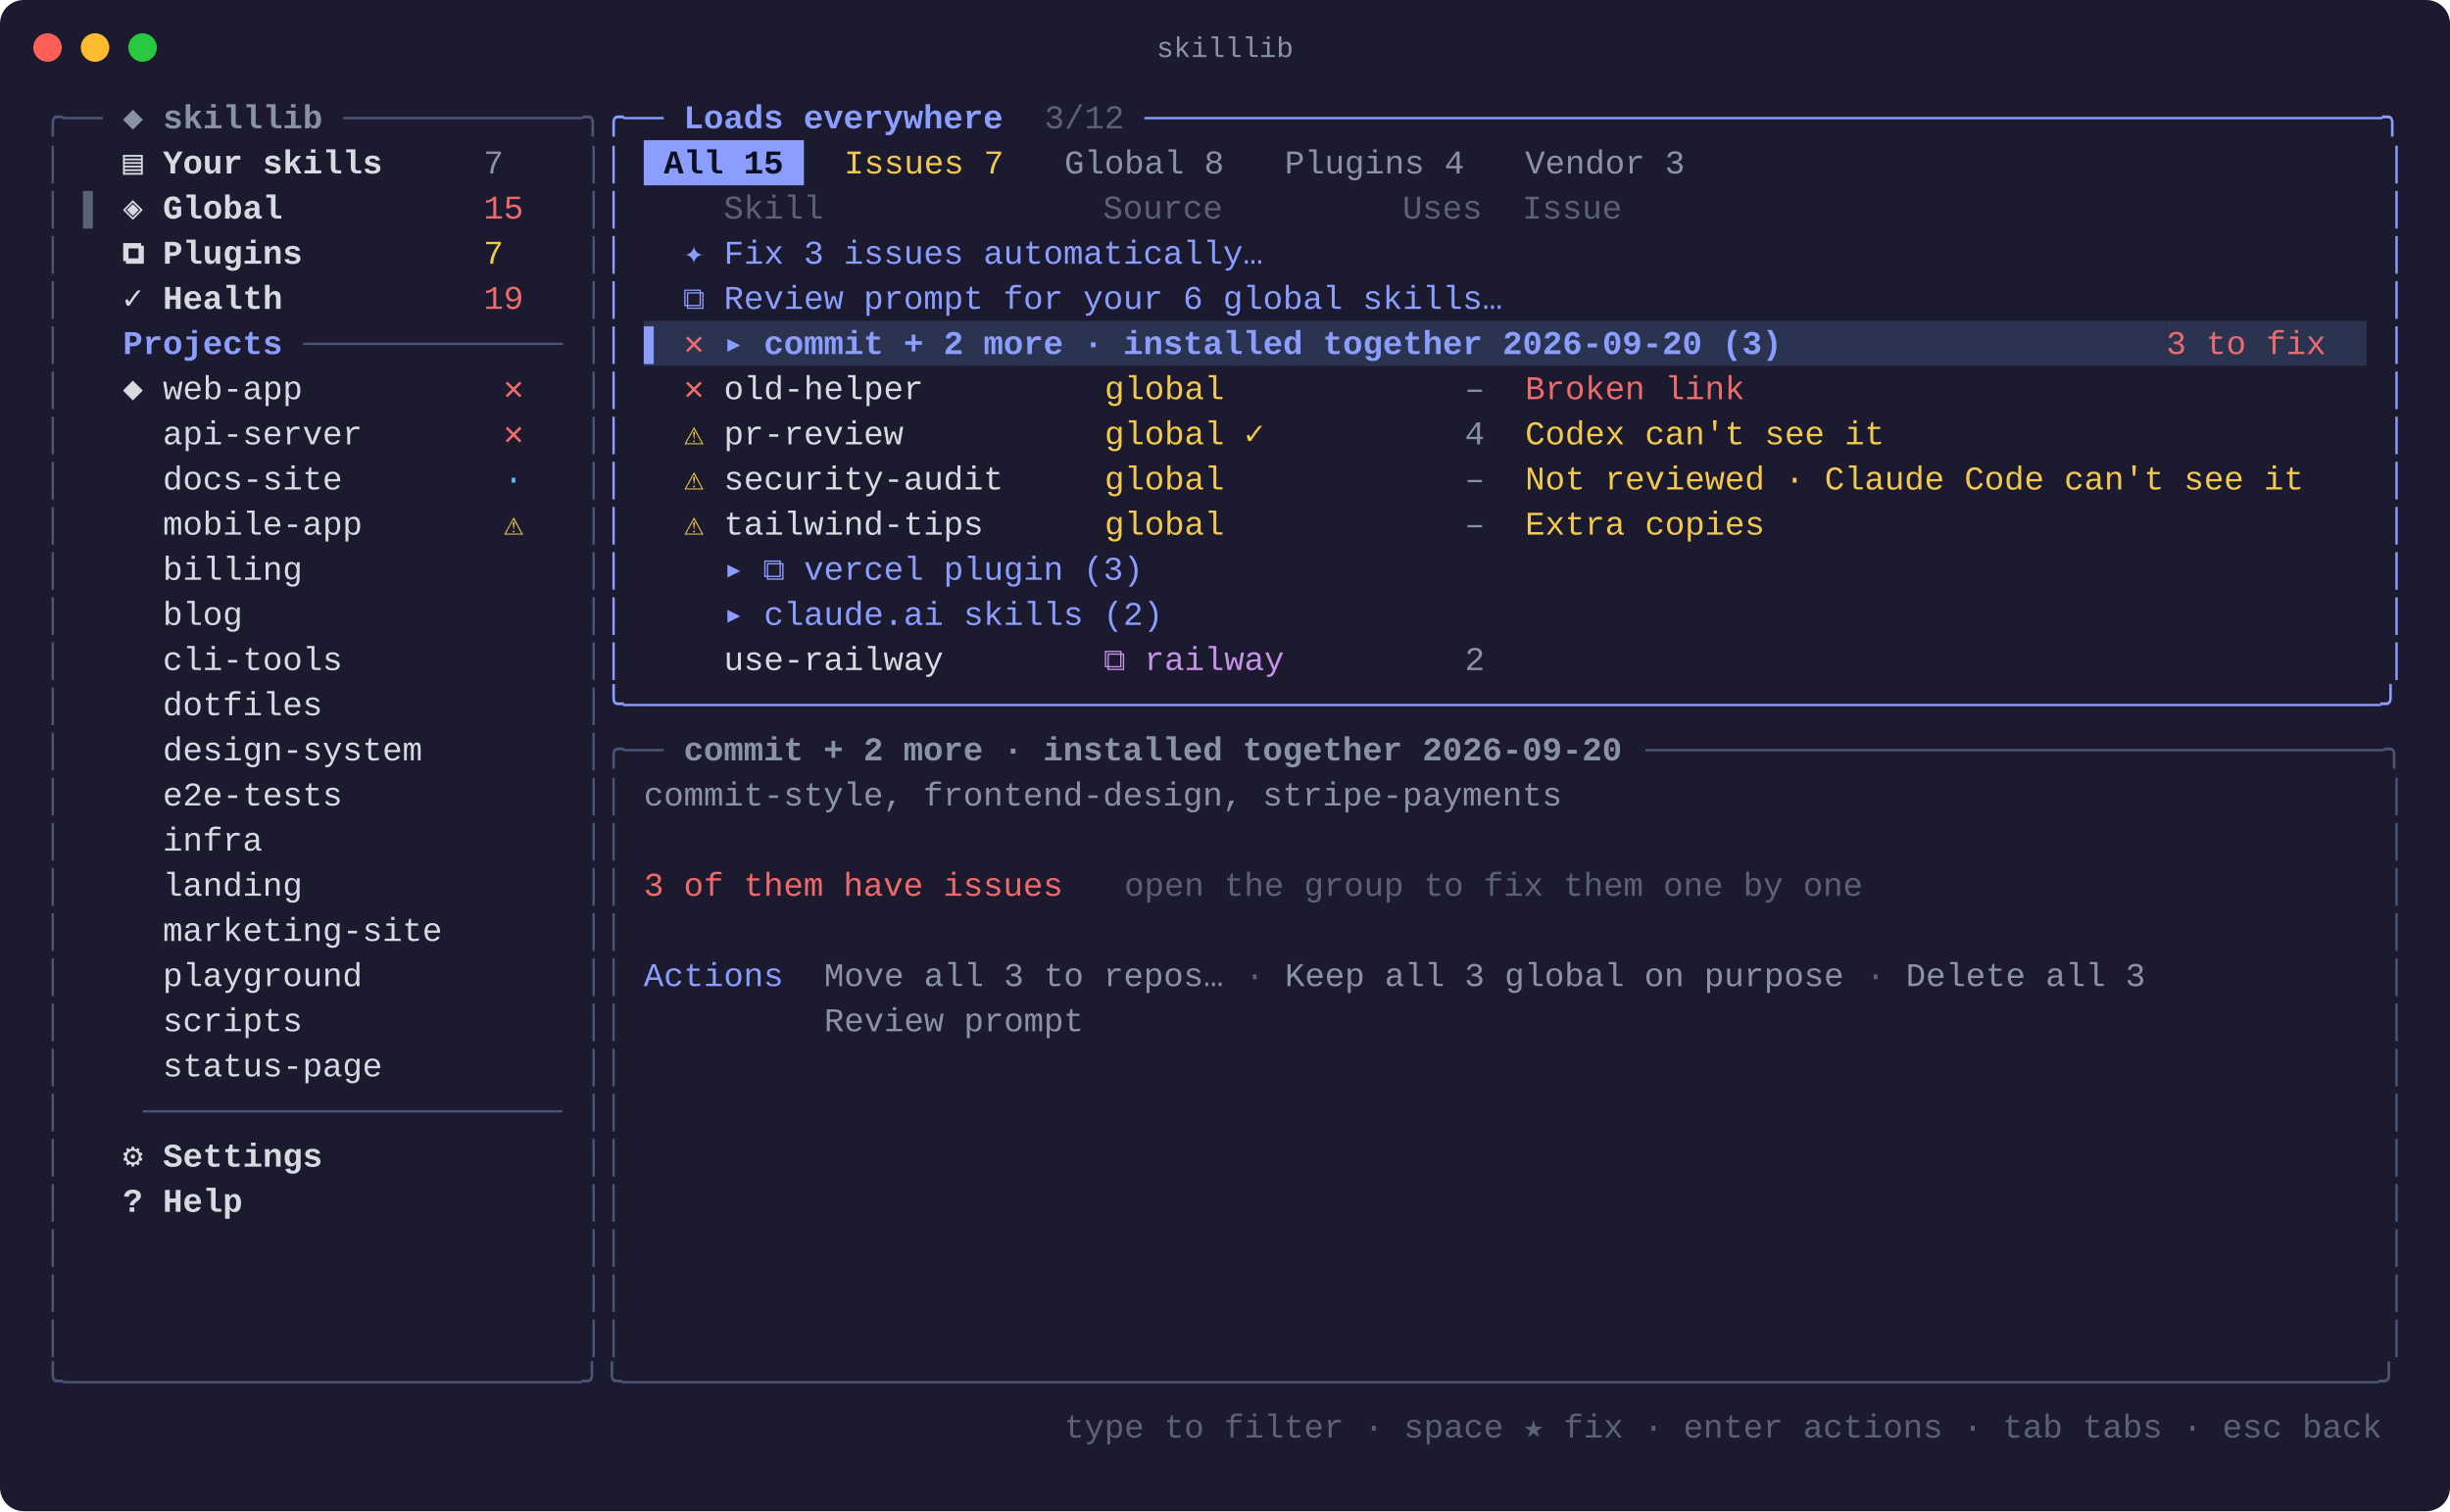
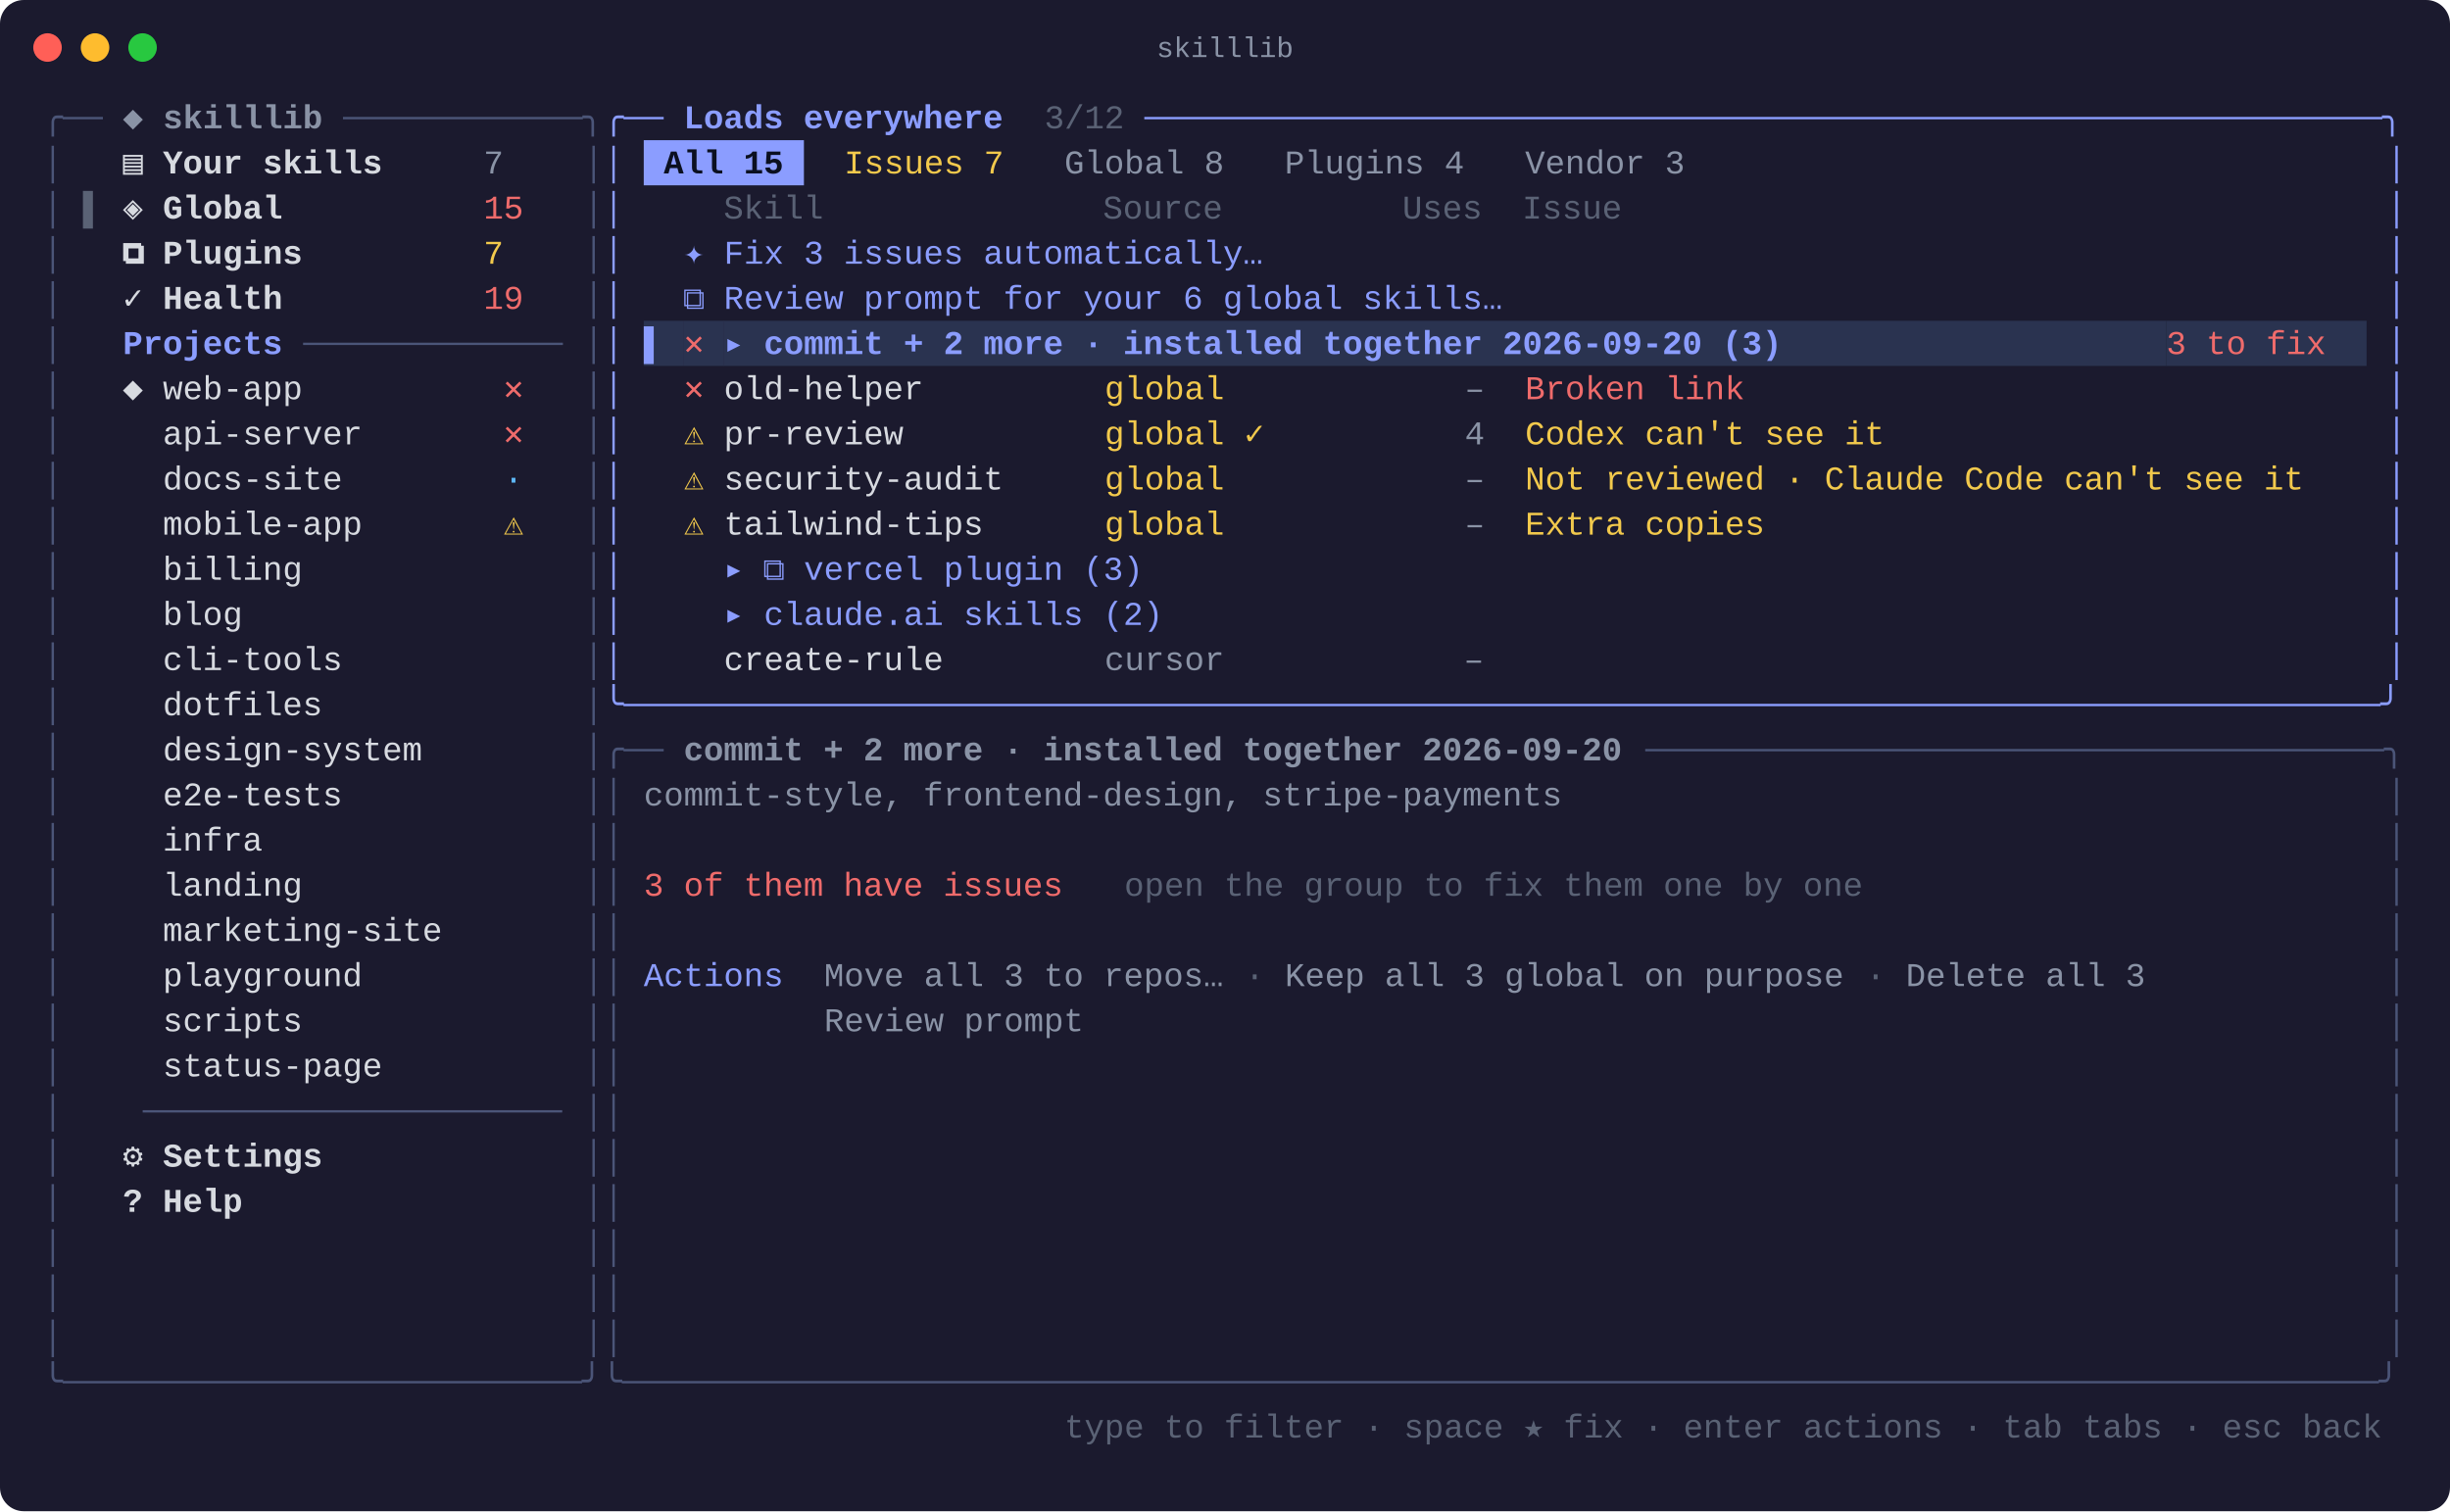
<svg xmlns="http://www.w3.org/2000/svg" width="1031" height="636" viewBox="0 0 1031 636" font-family="SFMono-Regular, Menlo, Consolas, 'Liberation Mono', monospace" font-size="14">
  <rect width="1031" height="636" rx="10" fill="#1b1a2e" />
  <circle cx="20" cy="20" r="6" fill="#ff5f57" />
  <circle cx="40" cy="20" r="6" fill="#febc2e" />
  <circle cx="60" cy="20" r="6" fill="#28c840" />
  <text x="515.5" y="24" fill="#8a93a6" font-size="12" text-anchor="middle">skilllib</text>
  <text x="18.0" y="54.0" fill="#4b5578" xml:space="preserve" textLength="25.3" lengthAdjust="spacingAndGlyphs">╭──</text>
  <text x="43.3" y="54.0" fill="#8a93a6" font-weight="bold" xml:space="preserve" textLength="101.2" lengthAdjust="spacingAndGlyphs"> ◆ skilllib </text>
  <text x="144.4" y="54.0" fill="#4b5578" xml:space="preserve" textLength="109.6" lengthAdjust="spacingAndGlyphs">────────────╮</text>
  <text x="254.0" y="54.0" fill="#8b9dff" xml:space="preserve" textLength="25.3" lengthAdjust="spacingAndGlyphs">╭──</text>
  <text x="279.3" y="54.0" fill="#8b9dff" font-weight="bold" xml:space="preserve" textLength="151.7" lengthAdjust="spacingAndGlyphs"> Loads everywhere </text>
  <text x="431.1" y="54.0" fill="#5a6275" xml:space="preserve" textLength="50.6" lengthAdjust="spacingAndGlyphs"> 3/12 </text>
  <text x="481.6" y="54.0" fill="#8b9dff" xml:space="preserve" textLength="531.1" lengthAdjust="spacingAndGlyphs">──────────────────────────────────────────────────────────────╮</text>
  <text x="18.0" y="73.0" fill="#4b5578" xml:space="preserve" textLength="8.4" lengthAdjust="spacingAndGlyphs">│</text>
  <text x="51.7" y="73.0" fill="#d7dae0" font-weight="bold" xml:space="preserve" textLength="151.7" lengthAdjust="spacingAndGlyphs">▤ Your skills     </text>
  <text x="203.5" y="73.0" fill="#8a93a6" xml:space="preserve" textLength="33.7" lengthAdjust="spacingAndGlyphs">7   </text>
  <text x="245.6" y="73.0" fill="#4b5578" xml:space="preserve" textLength="8.4" lengthAdjust="spacingAndGlyphs">│</text>
  <text x="254.0" y="73.0" fill="#8b9dff" xml:space="preserve" textLength="8.4" lengthAdjust="spacingAndGlyphs">│</text>
  <rect x="270.9" y="59.0" width="67.4" height="19" fill="#8b9dff" />
  <text x="270.9" y="73.0" fill="#0b1020" font-weight="bold" xml:space="preserve" textLength="67.4" lengthAdjust="spacingAndGlyphs"> All 15 </text>
  <text x="346.8" y="73.0" fill="#f2c94c" xml:space="preserve" textLength="84.3" lengthAdjust="spacingAndGlyphs"> Issues 7 </text>
  <text x="439.5" y="73.0" fill="#8a93a6" xml:space="preserve" textLength="84.3" lengthAdjust="spacingAndGlyphs"> Global 8 </text>
  <text x="532.2" y="73.0" fill="#8a93a6" xml:space="preserve" textLength="92.7" lengthAdjust="spacingAndGlyphs"> Plugins 4 </text>
  <text x="633.4" y="73.0" fill="#8a93a6" xml:space="preserve" textLength="84.3" lengthAdjust="spacingAndGlyphs"> Vendor 3 </text>
  <text x="1004.3" y="73.0" fill="#8b9dff" xml:space="preserve" textLength="8.4" lengthAdjust="spacingAndGlyphs">│</text>
  <text x="18.0" y="92.0" fill="#4b5578" xml:space="preserve" textLength="8.4" lengthAdjust="spacingAndGlyphs">│</text>
  <text x="34.9" y="92.0" fill="#5a6275" xml:space="preserve" textLength="16.9" lengthAdjust="spacingAndGlyphs">▌ </text>
  <text x="51.7" y="92.0" fill="#d7dae0" font-weight="bold" xml:space="preserve" textLength="151.7" lengthAdjust="spacingAndGlyphs">◈ Global          </text>
  <text x="203.5" y="92.0" fill="#ef6b6b" xml:space="preserve" textLength="33.7" lengthAdjust="spacingAndGlyphs">15  </text>
  <text x="245.6" y="92.0" fill="#4b5578" xml:space="preserve" textLength="8.4" lengthAdjust="spacingAndGlyphs">│</text>
  <text x="254.0" y="92.0" fill="#8b9dff" xml:space="preserve" textLength="8.4" lengthAdjust="spacingAndGlyphs">│</text>
  <text x="270.9" y="92.0" fill="#5a6275" xml:space="preserve" textLength="725.0" lengthAdjust="spacingAndGlyphs">    Skill              Source         Uses  Issue                                     </text>
  <text x="1004.3" y="92.0" fill="#8b9dff" xml:space="preserve" textLength="8.4" lengthAdjust="spacingAndGlyphs">│</text>
  <text x="18.0" y="111.0" fill="#4b5578" xml:space="preserve" textLength="8.4" lengthAdjust="spacingAndGlyphs">│</text>
  <text x="51.7" y="111.0" fill="#d7dae0" font-weight="bold" xml:space="preserve" textLength="151.7" lengthAdjust="spacingAndGlyphs">⧉ Plugins         </text>
  <text x="203.5" y="111.0" fill="#f2c94c" xml:space="preserve" textLength="33.7" lengthAdjust="spacingAndGlyphs">7   </text>
  <text x="245.6" y="111.0" fill="#4b5578" xml:space="preserve" textLength="8.4" lengthAdjust="spacingAndGlyphs">│</text>
  <text x="254.0" y="111.0" fill="#8b9dff" xml:space="preserve" textLength="8.4" lengthAdjust="spacingAndGlyphs">│</text>
  <text x="287.8" y="111.0" fill="#8b9dff" xml:space="preserve" textLength="708.1" lengthAdjust="spacingAndGlyphs">✦ Fix 3 issues automatically…                                                       </text>
  <text x="1004.3" y="111.0" fill="#8b9dff" xml:space="preserve" textLength="8.4" lengthAdjust="spacingAndGlyphs">│</text>
  <text x="18.0" y="130.0" fill="#4b5578" xml:space="preserve" textLength="8.4" lengthAdjust="spacingAndGlyphs">│</text>
  <text x="51.7" y="130.0" fill="#d7dae0" font-weight="bold" xml:space="preserve" textLength="151.7" lengthAdjust="spacingAndGlyphs">✓ Health          </text>
  <text x="203.5" y="130.0" fill="#ef6b6b" xml:space="preserve" textLength="33.7" lengthAdjust="spacingAndGlyphs">19  </text>
  <text x="245.6" y="130.0" fill="#4b5578" xml:space="preserve" textLength="8.4" lengthAdjust="spacingAndGlyphs">│</text>
  <text x="254.0" y="130.0" fill="#8b9dff" xml:space="preserve" textLength="8.4" lengthAdjust="spacingAndGlyphs">│</text>
  <text x="287.8" y="130.0" fill="#8b9dff" xml:space="preserve" textLength="708.1" lengthAdjust="spacingAndGlyphs">⧉ Review prompt for your 6 global skills…                                           </text>
  <text x="1004.3" y="130.0" fill="#8b9dff" xml:space="preserve" textLength="8.4" lengthAdjust="spacingAndGlyphs">│</text>
  <text x="18.0" y="149.0" fill="#4b5578" xml:space="preserve" textLength="8.4" lengthAdjust="spacingAndGlyphs">│</text>
  <text x="34.9" y="149.0" fill="#8b9dff" font-weight="bold" xml:space="preserve" textLength="92.7" lengthAdjust="spacingAndGlyphs">  Projects </text>
  <text x="127.6" y="149.0" fill="#4b5578" xml:space="preserve" textLength="109.6" lengthAdjust="spacingAndGlyphs">─────────────</text>
  <text x="245.6" y="149.0" fill="#4b5578" xml:space="preserve" textLength="8.4" lengthAdjust="spacingAndGlyphs">│</text>
  <text x="254.0" y="149.0" fill="#8b9dff" xml:space="preserve" textLength="8.4" lengthAdjust="spacingAndGlyphs">│</text>
  <rect x="270.9" y="135.0" width="16.9" height="19" fill="#2a3350" />
  <text x="270.9" y="149.0" fill="#8b9dff" xml:space="preserve" textLength="16.9" lengthAdjust="spacingAndGlyphs">▌ </text>
  <rect x="287.8" y="135.0" width="16.9" height="19" fill="#2a3350" />
  <text x="287.8" y="149.0" fill="#ef6b6b" xml:space="preserve" textLength="16.9" lengthAdjust="spacingAndGlyphs">✕ </text>
  <rect x="304.6" y="135.0" width="607.0" height="19" fill="#2a3350" />
  <text x="304.6" y="149.0" fill="#8b9dff" font-weight="bold" xml:space="preserve" textLength="607.0" lengthAdjust="spacingAndGlyphs">▸ commit + 2 more · installed together 2026-09-20 (3)                   </text>
  <rect x="911.6" y="135.0" width="84.3" height="19" fill="#2a3350" />
  <text x="911.6" y="149.0" fill="#ef6b6b" xml:space="preserve" textLength="84.3" lengthAdjust="spacingAndGlyphs">3 to fix  </text>
  <text x="1004.3" y="149.0" fill="#8b9dff" xml:space="preserve" textLength="8.4" lengthAdjust="spacingAndGlyphs">│</text>
  <text x="18.0" y="168.0" fill="#4b5578" xml:space="preserve" textLength="8.4" lengthAdjust="spacingAndGlyphs">│</text>
  <text x="51.7" y="168.0" fill="#d7dae0" xml:space="preserve" textLength="160.2" lengthAdjust="spacingAndGlyphs">◆ web-app          </text>
  <text x="211.9" y="168.0" fill="#ef6b6b" xml:space="preserve" textLength="25.3" lengthAdjust="spacingAndGlyphs">✕  </text>
  <text x="245.6" y="168.0" fill="#4b5578" xml:space="preserve" textLength="8.4" lengthAdjust="spacingAndGlyphs">│</text>
  <text x="254.0" y="168.0" fill="#8b9dff" xml:space="preserve" textLength="8.4" lengthAdjust="spacingAndGlyphs">│</text>
  <text x="287.8" y="168.0" fill="#ef6b6b" xml:space="preserve" textLength="16.9" lengthAdjust="spacingAndGlyphs">✕ </text>
  <text x="304.6" y="168.0" fill="#d7dae0" xml:space="preserve" textLength="160.2" lengthAdjust="spacingAndGlyphs">old-helper         </text>
  <text x="464.8" y="168.0" fill="#f2c94c" xml:space="preserve" textLength="118.0" lengthAdjust="spacingAndGlyphs">global        </text>
  <text x="582.8" y="168.0" fill="#8a93a6" xml:space="preserve" textLength="50.6" lengthAdjust="spacingAndGlyphs">    – </text>
  <text x="633.4" y="168.0" fill="#ef6b6b" xml:space="preserve" textLength="362.5" lengthAdjust="spacingAndGlyphs"> Broken link                               </text>
  <text x="1004.3" y="168.0" fill="#8b9dff" xml:space="preserve" textLength="8.4" lengthAdjust="spacingAndGlyphs">│</text>
  <text x="18.0" y="187.0" fill="#4b5578" xml:space="preserve" textLength="8.4" lengthAdjust="spacingAndGlyphs">│</text>
  <text x="51.7" y="187.0" fill="#d7dae0" xml:space="preserve" textLength="160.2" lengthAdjust="spacingAndGlyphs">  api-server       </text>
  <text x="211.9" y="187.0" fill="#ef6b6b" xml:space="preserve" textLength="25.3" lengthAdjust="spacingAndGlyphs">✕  </text>
  <text x="245.6" y="187.0" fill="#4b5578" xml:space="preserve" textLength="8.4" lengthAdjust="spacingAndGlyphs">│</text>
  <text x="254.0" y="187.0" fill="#8b9dff" xml:space="preserve" textLength="8.4" lengthAdjust="spacingAndGlyphs">│</text>
  <text x="287.8" y="187.0" fill="#f2c94c" xml:space="preserve" textLength="16.9" lengthAdjust="spacingAndGlyphs">⚠ </text>
  <text x="304.6" y="187.0" fill="#d7dae0" xml:space="preserve" textLength="160.2" lengthAdjust="spacingAndGlyphs">pr-review          </text>
  <text x="464.8" y="187.0" fill="#f2c94c" xml:space="preserve" textLength="118.0" lengthAdjust="spacingAndGlyphs">global ✓      </text>
  <text x="582.8" y="187.0" fill="#8a93a6" xml:space="preserve" textLength="50.6" lengthAdjust="spacingAndGlyphs">    4 </text>
  <text x="633.4" y="187.0" fill="#f2c94c" xml:space="preserve" textLength="362.5" lengthAdjust="spacingAndGlyphs"> Codex can't see it                        </text>
  <text x="1004.3" y="187.0" fill="#8b9dff" xml:space="preserve" textLength="8.4" lengthAdjust="spacingAndGlyphs">│</text>
  <text x="18.0" y="206.0" fill="#4b5578" xml:space="preserve" textLength="8.4" lengthAdjust="spacingAndGlyphs">│</text>
  <text x="51.7" y="206.0" fill="#d7dae0" xml:space="preserve" textLength="160.2" lengthAdjust="spacingAndGlyphs">  docs-site        </text>
  <text x="211.9" y="206.0" fill="#5eb8f7" xml:space="preserve" textLength="25.3" lengthAdjust="spacingAndGlyphs">·  </text>
  <text x="245.6" y="206.0" fill="#4b5578" xml:space="preserve" textLength="8.4" lengthAdjust="spacingAndGlyphs">│</text>
  <text x="254.0" y="206.0" fill="#8b9dff" xml:space="preserve" textLength="8.4" lengthAdjust="spacingAndGlyphs">│</text>
  <text x="287.8" y="206.0" fill="#f2c94c" xml:space="preserve" textLength="16.9" lengthAdjust="spacingAndGlyphs">⚠ </text>
  <text x="304.6" y="206.0" fill="#d7dae0" xml:space="preserve" textLength="160.2" lengthAdjust="spacingAndGlyphs">security-audit     </text>
  <text x="464.8" y="206.0" fill="#f2c94c" xml:space="preserve" textLength="118.0" lengthAdjust="spacingAndGlyphs">global        </text>
  <text x="582.8" y="206.0" fill="#8a93a6" xml:space="preserve" textLength="50.6" lengthAdjust="spacingAndGlyphs">    – </text>
  <text x="633.4" y="206.0" fill="#f2c94c" xml:space="preserve" textLength="362.5" lengthAdjust="spacingAndGlyphs"> Not reviewed · Claude Code can't see it   </text>
  <text x="1004.3" y="206.0" fill="#8b9dff" xml:space="preserve" textLength="8.4" lengthAdjust="spacingAndGlyphs">│</text>
  <text x="18.0" y="225.0" fill="#4b5578" xml:space="preserve" textLength="8.4" lengthAdjust="spacingAndGlyphs">│</text>
  <text x="51.7" y="225.0" fill="#d7dae0" xml:space="preserve" textLength="160.2" lengthAdjust="spacingAndGlyphs">  mobile-app       </text>
  <text x="211.9" y="225.0" fill="#f2c94c" xml:space="preserve" textLength="25.3" lengthAdjust="spacingAndGlyphs">⚠  </text>
  <text x="245.6" y="225.0" fill="#4b5578" xml:space="preserve" textLength="8.4" lengthAdjust="spacingAndGlyphs">│</text>
  <text x="254.0" y="225.0" fill="#8b9dff" xml:space="preserve" textLength="8.4" lengthAdjust="spacingAndGlyphs">│</text>
  <text x="287.8" y="225.0" fill="#f2c94c" xml:space="preserve" textLength="16.9" lengthAdjust="spacingAndGlyphs">⚠ </text>
  <text x="304.6" y="225.0" fill="#d7dae0" xml:space="preserve" textLength="160.2" lengthAdjust="spacingAndGlyphs">tailwind-tips      </text>
  <text x="464.8" y="225.0" fill="#f2c94c" xml:space="preserve" textLength="118.0" lengthAdjust="spacingAndGlyphs">global        </text>
  <text x="582.8" y="225.0" fill="#8a93a6" xml:space="preserve" textLength="50.6" lengthAdjust="spacingAndGlyphs">    – </text>
  <text x="633.4" y="225.0" fill="#f2c94c" xml:space="preserve" textLength="362.5" lengthAdjust="spacingAndGlyphs"> Extra copies                              </text>
  <text x="1004.3" y="225.0" fill="#8b9dff" xml:space="preserve" textLength="8.4" lengthAdjust="spacingAndGlyphs">│</text>
  <text x="18.0" y="244.0" fill="#4b5578" xml:space="preserve" textLength="8.4" lengthAdjust="spacingAndGlyphs">│</text>
  <text x="51.7" y="244.0" fill="#d7dae0" xml:space="preserve" textLength="193.9" lengthAdjust="spacingAndGlyphs">  billing              </text>
  <text x="245.6" y="244.0" fill="#4b5578" xml:space="preserve" textLength="8.4" lengthAdjust="spacingAndGlyphs">│</text>
  <text x="254.0" y="244.0" fill="#8b9dff" xml:space="preserve" textLength="8.4" lengthAdjust="spacingAndGlyphs">│</text>
  <text x="304.6" y="244.0" fill="#8b9dff" xml:space="preserve" textLength="607.0" lengthAdjust="spacingAndGlyphs">▸ ⧉ vercel plugin (3)                                                   </text>
  <text x="1004.3" y="244.0" fill="#8b9dff" xml:space="preserve" textLength="8.4" lengthAdjust="spacingAndGlyphs">│</text>
  <text x="18.0" y="263.0" fill="#4b5578" xml:space="preserve" textLength="8.4" lengthAdjust="spacingAndGlyphs">│</text>
  <text x="51.7" y="263.0" fill="#d7dae0" xml:space="preserve" textLength="193.9" lengthAdjust="spacingAndGlyphs">  blog                 </text>
  <text x="245.6" y="263.0" fill="#4b5578" xml:space="preserve" textLength="8.4" lengthAdjust="spacingAndGlyphs">│</text>
  <text x="254.0" y="263.0" fill="#8b9dff" xml:space="preserve" textLength="8.4" lengthAdjust="spacingAndGlyphs">│</text>
  <text x="304.6" y="263.0" fill="#8b9dff" xml:space="preserve" textLength="607.0" lengthAdjust="spacingAndGlyphs">▸ claude.ai skills (2)                                                  </text>
  <text x="1004.3" y="263.0" fill="#8b9dff" xml:space="preserve" textLength="8.4" lengthAdjust="spacingAndGlyphs">│</text>
  <text x="18.0" y="282.0" fill="#4b5578" xml:space="preserve" textLength="8.4" lengthAdjust="spacingAndGlyphs">│</text>
  <text x="51.7" y="282.0" fill="#d7dae0" xml:space="preserve" textLength="193.9" lengthAdjust="spacingAndGlyphs">  cli-tools            </text>
  <text x="245.6" y="282.0" fill="#4b5578" xml:space="preserve" textLength="8.4" lengthAdjust="spacingAndGlyphs">│</text>
  <text x="254.0" y="282.0" fill="#8b9dff" xml:space="preserve" textLength="8.4" lengthAdjust="spacingAndGlyphs">│</text>
-   <text x="287.8" y="282.0" fill="#d7dae0" xml:space="preserve" textLength="177.0" lengthAdjust="spacingAndGlyphs">  use-railway        </text>
-   <text x="464.8" y="282.0" fill="#c792ea" xml:space="preserve" textLength="118.0" lengthAdjust="spacingAndGlyphs">⧉ railway     </text>
-   <text x="582.8" y="282.0" fill="#8a93a6" xml:space="preserve" textLength="50.6" lengthAdjust="spacingAndGlyphs">    2 </text>
+   <text x="287.8" y="282.0" fill="#d7dae0" xml:space="preserve" textLength="177.0" lengthAdjust="spacingAndGlyphs">  create-rule        </text>
+   <text x="464.8" y="282.0" fill="#8a93a6" xml:space="preserve" textLength="168.6" lengthAdjust="spacingAndGlyphs">cursor            – </text>
  <text x="1004.3" y="282.0" fill="#8b9dff" xml:space="preserve" textLength="8.4" lengthAdjust="spacingAndGlyphs">│</text>
  <text x="18.0" y="301.0" fill="#4b5578" xml:space="preserve" textLength="8.4" lengthAdjust="spacingAndGlyphs">│</text>
  <text x="51.7" y="301.0" fill="#d7dae0" xml:space="preserve" textLength="193.9" lengthAdjust="spacingAndGlyphs">  dotfiles             </text>
  <text x="245.6" y="301.0" fill="#4b5578" xml:space="preserve" textLength="8.4" lengthAdjust="spacingAndGlyphs">│</text>
  <text x="254.0" y="301.0" fill="#8b9dff" xml:space="preserve" textLength="758.7" lengthAdjust="spacingAndGlyphs">╰────────────────────────────────────────────────────────────────────────────────────────╯</text>
  <text x="18.0" y="320.0" fill="#4b5578" xml:space="preserve" textLength="8.4" lengthAdjust="spacingAndGlyphs">│</text>
  <text x="51.7" y="320.0" fill="#d7dae0" xml:space="preserve" textLength="193.9" lengthAdjust="spacingAndGlyphs">  design-system        </text>
  <text x="245.6" y="320.0" fill="#4b5578" xml:space="preserve" textLength="33.7" lengthAdjust="spacingAndGlyphs">│╭──</text>
  <text x="279.3" y="320.0" fill="#8a93a6" font-weight="bold" xml:space="preserve" textLength="413.1" lengthAdjust="spacingAndGlyphs"> commit + 2 more · installed together 2026-09-20 </text>
  <text x="692.4" y="320.0" fill="#4b5578" xml:space="preserve" textLength="320.3" lengthAdjust="spacingAndGlyphs">─────────────────────────────────────╮</text>
  <text x="18.0" y="339.0" fill="#4b5578" xml:space="preserve" textLength="8.4" lengthAdjust="spacingAndGlyphs">│</text>
  <text x="51.7" y="339.0" fill="#d7dae0" xml:space="preserve" textLength="193.9" lengthAdjust="spacingAndGlyphs">  e2e-tests            </text>
  <text x="245.6" y="339.0" fill="#4b5578" xml:space="preserve" textLength="16.9" lengthAdjust="spacingAndGlyphs">││</text>
  <text x="270.9" y="339.0" fill="#8a93a6" xml:space="preserve" textLength="387.8" lengthAdjust="spacingAndGlyphs">commit-style, frontend-design, stripe-payments</text>
  <text x="1004.3" y="339.0" fill="#4b5578" xml:space="preserve" textLength="8.4" lengthAdjust="spacingAndGlyphs">│</text>
  <text x="18.0" y="358.0" fill="#4b5578" xml:space="preserve" textLength="8.4" lengthAdjust="spacingAndGlyphs">│</text>
  <text x="51.7" y="358.0" fill="#d7dae0" xml:space="preserve" textLength="193.9" lengthAdjust="spacingAndGlyphs">  infra                </text>
  <text x="245.6" y="358.0" fill="#4b5578" xml:space="preserve" textLength="16.9" lengthAdjust="spacingAndGlyphs">││</text>
  <text x="1004.3" y="358.0" fill="#4b5578" xml:space="preserve" textLength="8.4" lengthAdjust="spacingAndGlyphs">│</text>
  <text x="18.0" y="377.0" fill="#4b5578" xml:space="preserve" textLength="8.4" lengthAdjust="spacingAndGlyphs">│</text>
  <text x="51.7" y="377.0" fill="#d7dae0" xml:space="preserve" textLength="193.9" lengthAdjust="spacingAndGlyphs">  landing              </text>
  <text x="245.6" y="377.0" fill="#4b5578" xml:space="preserve" textLength="16.9" lengthAdjust="spacingAndGlyphs">││</text>
  <text x="270.9" y="377.0" fill="#ef6b6b" xml:space="preserve" textLength="177.0" lengthAdjust="spacingAndGlyphs">3 of them have issues</text>
  <text x="447.9" y="377.0" fill="#5a6275" xml:space="preserve" textLength="337.2" lengthAdjust="spacingAndGlyphs">   open the group to fix them one by one</text>
  <text x="1004.3" y="377.0" fill="#4b5578" xml:space="preserve" textLength="8.4" lengthAdjust="spacingAndGlyphs">│</text>
  <text x="18.0" y="396.0" fill="#4b5578" xml:space="preserve" textLength="8.4" lengthAdjust="spacingAndGlyphs">│</text>
  <text x="51.7" y="396.0" fill="#d7dae0" xml:space="preserve" textLength="193.9" lengthAdjust="spacingAndGlyphs">  marketing-site       </text>
  <text x="245.6" y="396.0" fill="#4b5578" xml:space="preserve" textLength="16.9" lengthAdjust="spacingAndGlyphs">││</text>
  <text x="1004.3" y="396.0" fill="#4b5578" xml:space="preserve" textLength="8.4" lengthAdjust="spacingAndGlyphs">│</text>
  <text x="18.0" y="415.0" fill="#4b5578" xml:space="preserve" textLength="8.4" lengthAdjust="spacingAndGlyphs">│</text>
  <text x="51.7" y="415.0" fill="#d7dae0" xml:space="preserve" textLength="193.9" lengthAdjust="spacingAndGlyphs">  playground           </text>
  <text x="245.6" y="415.0" fill="#4b5578" xml:space="preserve" textLength="16.9" lengthAdjust="spacingAndGlyphs">││</text>
  <text x="270.9" y="415.0" fill="#8b9dff" xml:space="preserve" textLength="75.9" lengthAdjust="spacingAndGlyphs">Actions  </text>
  <text x="346.8" y="415.0" fill="#8a93a6" xml:space="preserve" textLength="168.6" lengthAdjust="spacingAndGlyphs">Move all 3 to repos…</text>
  <text x="515.4" y="415.0" fill="#5a6275" xml:space="preserve" textLength="25.3" lengthAdjust="spacingAndGlyphs"> · </text>
  <text x="540.7" y="415.0" fill="#8a93a6" xml:space="preserve" textLength="236.0" lengthAdjust="spacingAndGlyphs">Keep all 3 global on purpose</text>
  <text x="776.7" y="415.0" fill="#5a6275" xml:space="preserve" textLength="25.3" lengthAdjust="spacingAndGlyphs"> · </text>
  <text x="802.0" y="415.0" fill="#8a93a6" xml:space="preserve" textLength="101.2" lengthAdjust="spacingAndGlyphs">Delete all 3</text>
  <text x="1004.3" y="415.0" fill="#4b5578" xml:space="preserve" textLength="8.4" lengthAdjust="spacingAndGlyphs">│</text>
  <text x="18.0" y="434.0" fill="#4b5578" xml:space="preserve" textLength="8.4" lengthAdjust="spacingAndGlyphs">│</text>
  <text x="51.7" y="434.0" fill="#d7dae0" xml:space="preserve" textLength="193.9" lengthAdjust="spacingAndGlyphs">  scripts              </text>
  <text x="245.6" y="434.0" fill="#4b5578" xml:space="preserve" textLength="16.9" lengthAdjust="spacingAndGlyphs">││</text>
  <text x="346.8" y="434.0" fill="#8a93a6" xml:space="preserve" textLength="109.6" lengthAdjust="spacingAndGlyphs">Review prompt</text>
  <text x="1004.3" y="434.0" fill="#4b5578" xml:space="preserve" textLength="8.4" lengthAdjust="spacingAndGlyphs">│</text>
  <text x="18.0" y="453.0" fill="#4b5578" xml:space="preserve" textLength="8.4" lengthAdjust="spacingAndGlyphs">│</text>
  <text x="51.7" y="453.0" fill="#d7dae0" xml:space="preserve" textLength="193.9" lengthAdjust="spacingAndGlyphs">  status-page          </text>
  <text x="245.6" y="453.0" fill="#4b5578" xml:space="preserve" textLength="16.9" lengthAdjust="spacingAndGlyphs">││</text>
  <text x="1004.3" y="453.0" fill="#4b5578" xml:space="preserve" textLength="8.4" lengthAdjust="spacingAndGlyphs">│</text>
  <text x="18.0" y="472.0" fill="#4b5578" xml:space="preserve" textLength="8.4" lengthAdjust="spacingAndGlyphs">│</text>
  <text x="60.1" y="472.0" fill="#4b5578" xml:space="preserve" textLength="177.0" lengthAdjust="spacingAndGlyphs">─────────────────────</text>
  <text x="245.6" y="472.0" fill="#4b5578" xml:space="preserve" textLength="16.9" lengthAdjust="spacingAndGlyphs">││</text>
  <text x="1004.3" y="472.0" fill="#4b5578" xml:space="preserve" textLength="8.4" lengthAdjust="spacingAndGlyphs">│</text>
  <text x="18.0" y="491.0" fill="#4b5578" xml:space="preserve" textLength="8.4" lengthAdjust="spacingAndGlyphs">│</text>
  <text x="51.7" y="491.0" fill="#d7dae0" font-weight="bold" xml:space="preserve" textLength="185.5" lengthAdjust="spacingAndGlyphs">⚙ Settings            </text>
  <text x="245.6" y="491.0" fill="#4b5578" xml:space="preserve" textLength="16.9" lengthAdjust="spacingAndGlyphs">││</text>
  <text x="1004.3" y="491.0" fill="#4b5578" xml:space="preserve" textLength="8.4" lengthAdjust="spacingAndGlyphs">│</text>
  <text x="18.0" y="510.0" fill="#4b5578" xml:space="preserve" textLength="8.4" lengthAdjust="spacingAndGlyphs">│</text>
  <text x="51.7" y="510.0" fill="#d7dae0" font-weight="bold" xml:space="preserve" textLength="185.5" lengthAdjust="spacingAndGlyphs">? Help                </text>
  <text x="245.6" y="510.0" fill="#4b5578" xml:space="preserve" textLength="16.9" lengthAdjust="spacingAndGlyphs">││</text>
  <text x="1004.3" y="510.0" fill="#4b5578" xml:space="preserve" textLength="8.4" lengthAdjust="spacingAndGlyphs">│</text>
  <text x="18.0" y="529.0" fill="#4b5578" xml:space="preserve" textLength="8.4" lengthAdjust="spacingAndGlyphs">│</text>
  <text x="245.6" y="529.0" fill="#4b5578" xml:space="preserve" textLength="16.9" lengthAdjust="spacingAndGlyphs">││</text>
  <text x="1004.3" y="529.0" fill="#4b5578" xml:space="preserve" textLength="8.4" lengthAdjust="spacingAndGlyphs">│</text>
  <text x="18.0" y="548.0" fill="#4b5578" xml:space="preserve" textLength="8.4" lengthAdjust="spacingAndGlyphs">│</text>
  <text x="245.6" y="548.0" fill="#4b5578" xml:space="preserve" textLength="16.9" lengthAdjust="spacingAndGlyphs">││</text>
  <text x="1004.3" y="548.0" fill="#4b5578" xml:space="preserve" textLength="8.4" lengthAdjust="spacingAndGlyphs">│</text>
  <text x="18.0" y="567.0" fill="#4b5578" xml:space="preserve" textLength="8.4" lengthAdjust="spacingAndGlyphs">│</text>
  <text x="245.6" y="567.0" fill="#4b5578" xml:space="preserve" textLength="16.9" lengthAdjust="spacingAndGlyphs">││</text>
  <text x="1004.3" y="567.0" fill="#4b5578" xml:space="preserve" textLength="8.4" lengthAdjust="spacingAndGlyphs">│</text>
  <text x="18.0" y="586.0" fill="#4b5578" xml:space="preserve" textLength="994.7" lengthAdjust="spacingAndGlyphs">╰──────────────────────────╯╰────────────────────────────────────────────────────────────────────────────────────────╯</text>
  <text x="447.9" y="605.0" fill="#5a6275" xml:space="preserve" textLength="564.8" lengthAdjust="spacingAndGlyphs">type to filter · space ★ fix · enter actions · tab tabs · esc back </text>
</svg>
